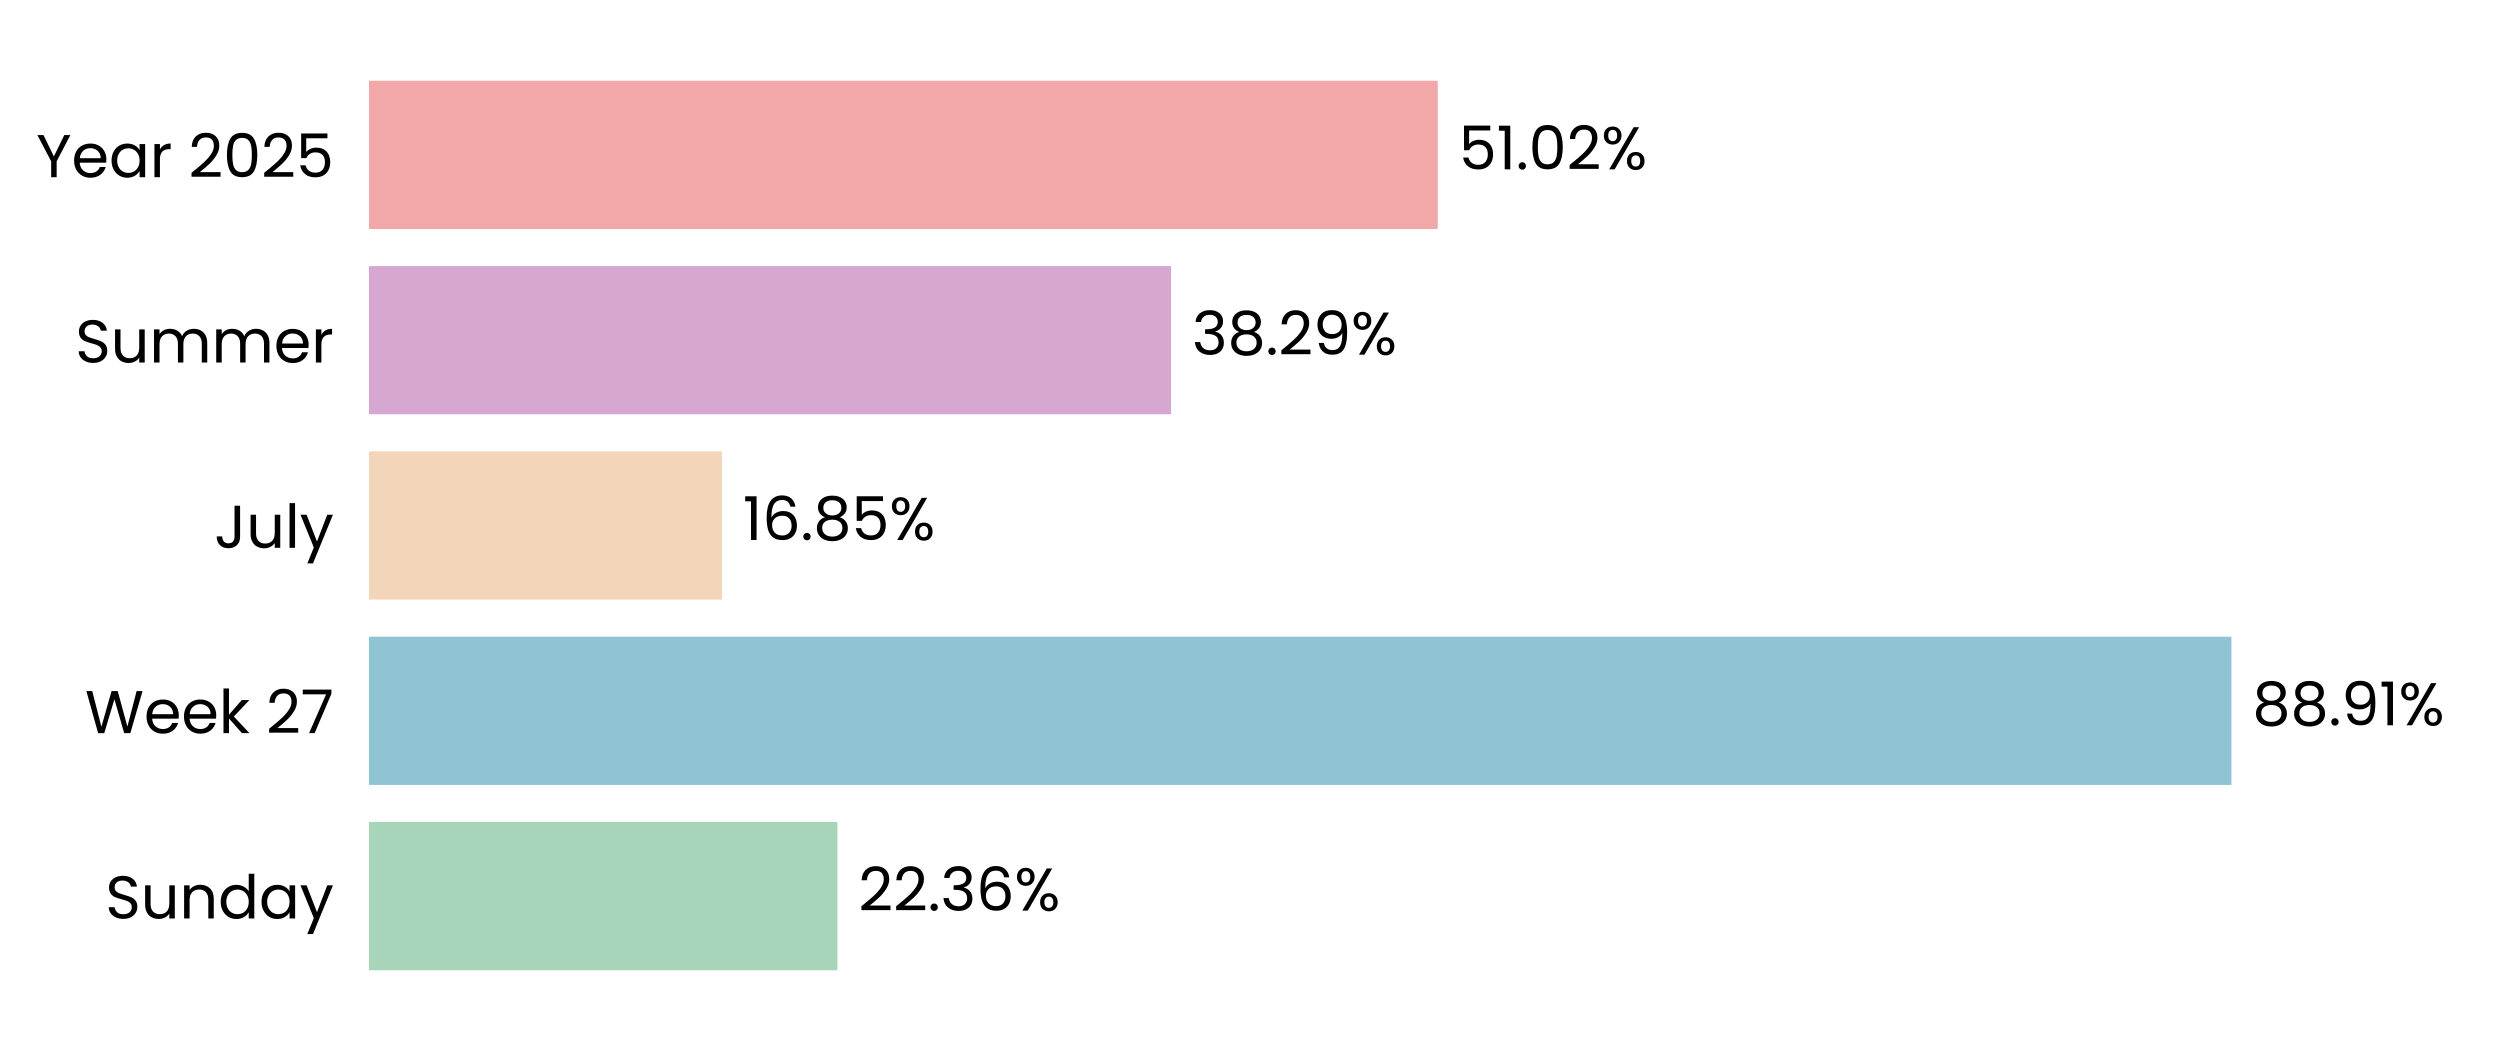
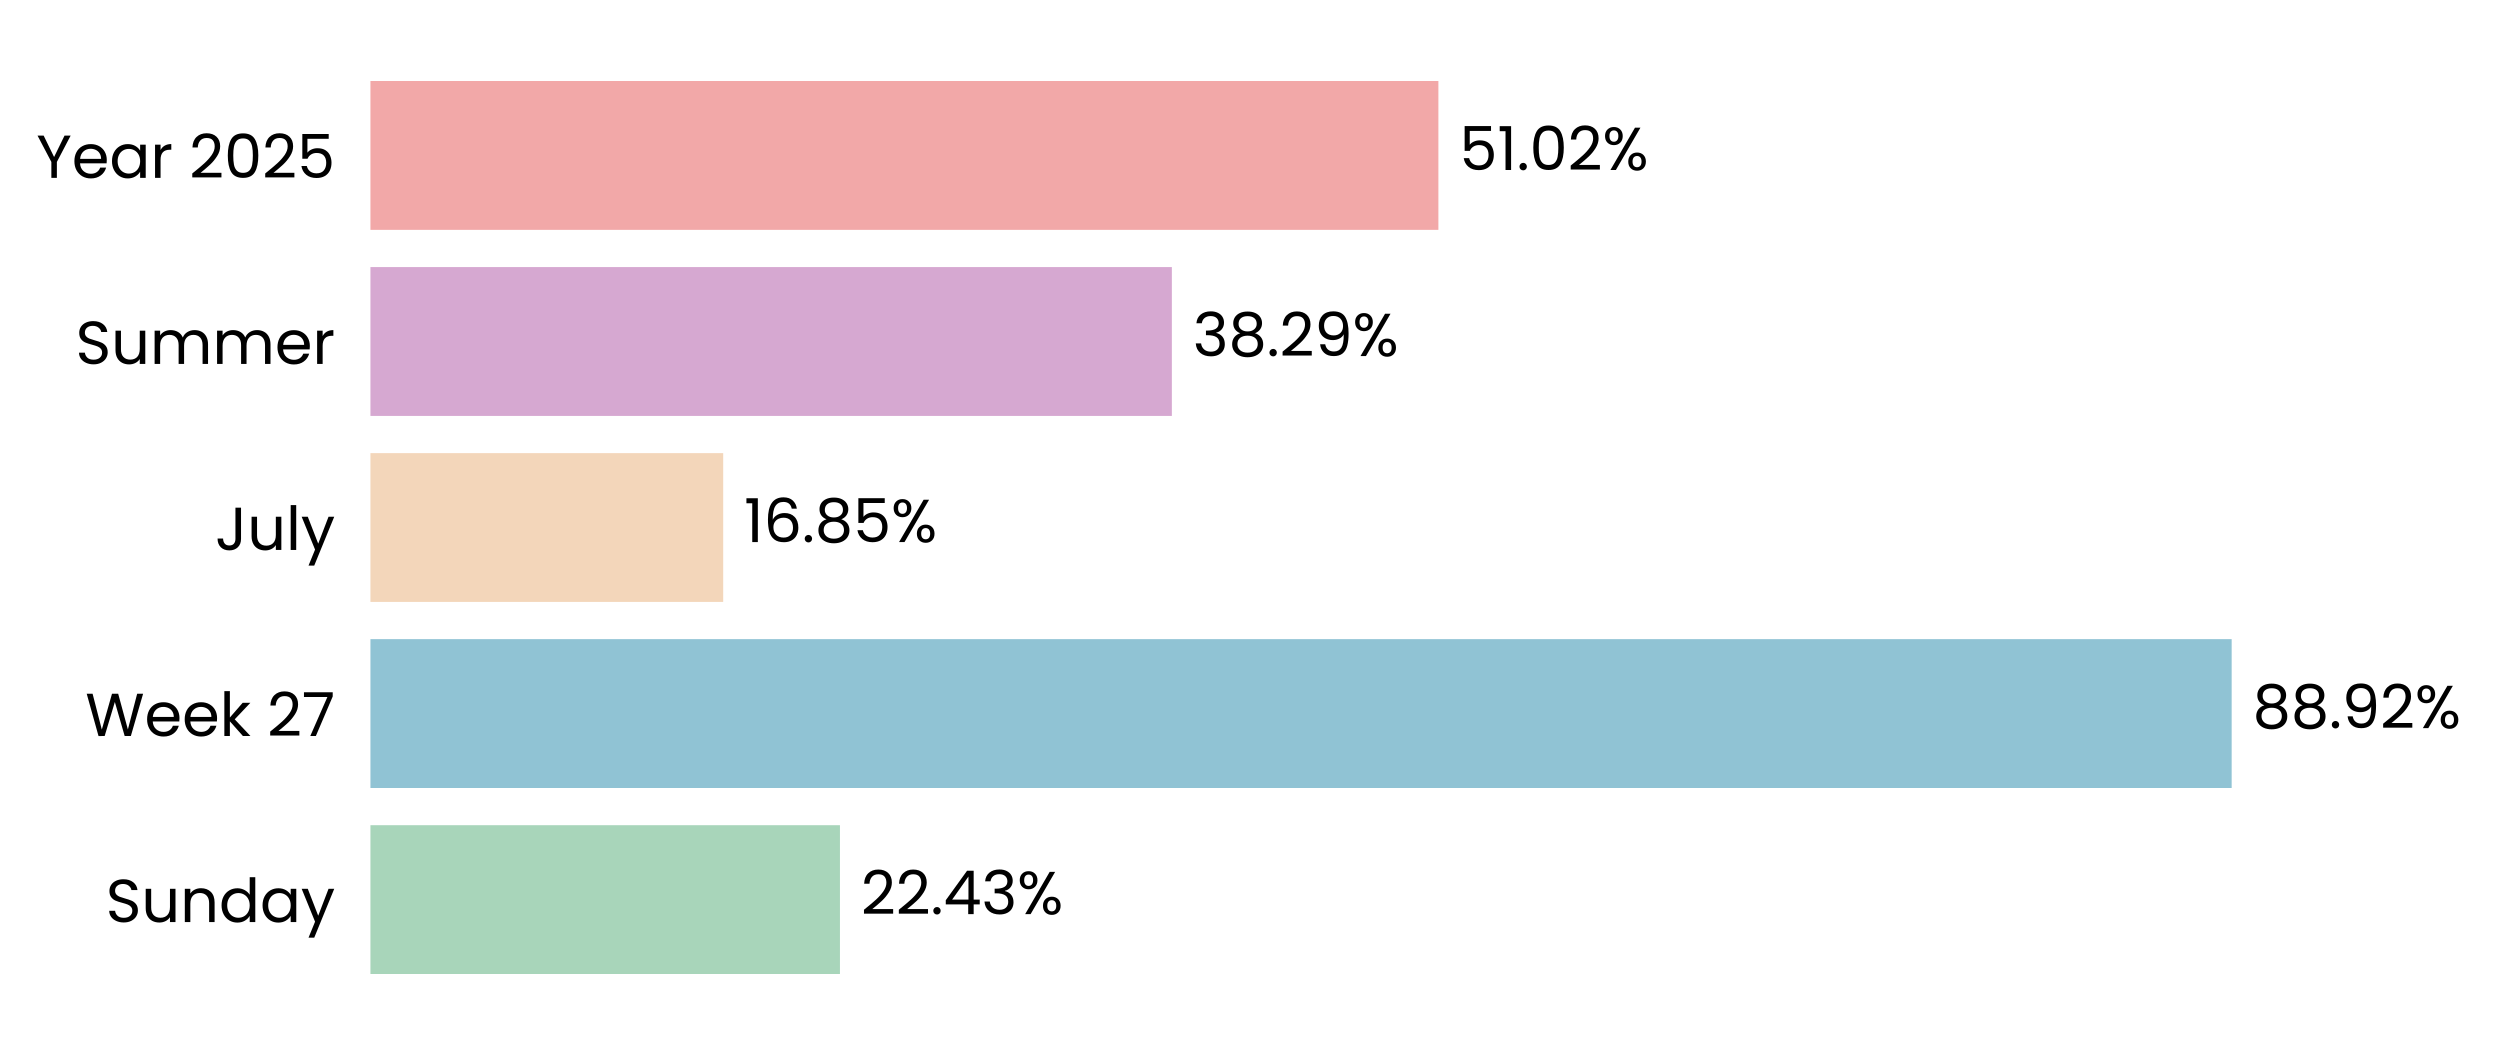
- <svg xmlns="http://www.w3.org/2000/svg" xmlns:xlink="http://www.w3.org/1999/xlink" width="496.691pt" height="208.8pt" viewBox="0 0 496.691 208.8" version="1.1">
+ <svg xmlns="http://www.w3.org/2000/svg" xmlns:xlink="http://www.w3.org/1999/xlink" width="494.759pt" height="208.8pt" viewBox="0 0 494.759 208.8" version="1.1">
  <defs>
    <style type="text/css">*{stroke-linejoin: round; stroke-linecap: butt}</style>
  </defs>
  <g id="figure_1">
    <g id="patch_1">
-       <path d="M 0 208.8  L 496.691 208.8  L 496.691 0  L 0 0  L 0 208.8  z " style="fill: none" />
+       <path d="M 0 208.8  L 494.759 208.8  L 494.759 0  L 0 0  L 0 208.8  z " style="fill: none" />
    </g>
    <g id="axes_1">
      <g id="patch_2">
-         <path d="M 73.311 201.6  L 489.491 201.6  L 489.491 7.2  L 73.311 7.2  L 73.311 201.6  z " style="fill: none" />
+         <path d="M 73.311 201.6  L 487.559 201.6  L 487.559 7.2  L 73.311 7.2  L 73.311 201.6  z " style="fill: none" />
      </g>
      <g id="patch_3">
-         <path d="M 73.311 192.764  L 166.374 192.764  L 166.374 163.309  L 73.311 163.309  z " clip-path="url(#p72ede28818)" style="fill: #a8d5ba" />
+         <path d="M 73.311 192.764  L 166.229 192.764  L 166.229 163.309  L 73.311 163.309  z " clip-path="url(#p09b24f81e4)" style="fill: #a8d5ba" />
      </g>
      <g id="patch_4">
-         <path d="M 73.311 155.945  L 443.332 155.945  L 443.332 126.491  L 73.311 126.491  z " clip-path="url(#p72ede28818)" style="fill: #90c3d4" />
+         <path d="M 73.311 155.945  L 441.655 155.945  L 441.655 126.491  L 73.311 126.491  z " clip-path="url(#p09b24f81e4)" style="fill: #90c3d4" />
      </g>
      <g id="patch_5">
-         <path d="M 73.311 119.127  L 143.439 119.127  L 143.439 89.673  L 73.311 89.673  z " clip-path="url(#p72ede28818)" style="fill: #f3d6ba" />
+         <path d="M 73.311 119.127  L 143.123 119.127  L 143.123 89.673  L 73.311 89.673  z " clip-path="url(#p09b24f81e4)" style="fill: #f3d6ba" />
      </g>
      <g id="patch_6">
-         <path d="M 73.311 82.309  L 232.652 82.309  L 232.652 52.855  L 73.311 52.855  z " clip-path="url(#p72ede28818)" style="fill: #d6a8d1" />
+         <path d="M 73.311 82.309  L 231.915 82.309  L 231.915 52.855  L 73.311 52.855  z " clip-path="url(#p09b24f81e4)" style="fill: #d6a8d1" />
      </g>
      <g id="patch_7">
-         <path d="M 73.311 45.491  L 285.647 45.491  L 285.647 16.036  L 73.311 16.036  z " clip-path="url(#p72ede28818)" style="fill: #f2a8a8" />
+         <path d="M 73.311 45.491  L 284.662 45.491  L 284.662 16.036  L 73.311 16.036  z " clip-path="url(#p09b24f81e4)" style="fill: #f2a8a8" />
      </g>
      <g id="matplotlib.axis_1">
        <g id="ytick_1">
          <g id="text_1">
            <g transform="translate(20.92875 182.4764) scale(0.12 -0.12)">
              <defs>
                <path id="Poppins-Regular-53" d="M 1907 -45  Q 1466 -45 1117 112  Q 768 269 569 547  Q 371 826 365 1190  L 986 1190  Q 1018 877 1245 662  Q 1472 448 1907 448  Q 2323 448 2563 656  Q 2803 864 2803 1190  Q 2803 1446 2662 1606  Q 2522 1766 2310 1849  Q 2099 1933 1741 2029  Q 1299 2144 1033 2259  Q 768 2374 579 2620  Q 390 2867 390 3283  Q 390 3648 576 3929  Q 762 4211 1098 4364  Q 1434 4518 1869 4518  Q 2496 4518 2896 4204  Q 3296 3891 3347 3373  L 2707 3373  Q 2675 3629 2438 3824  Q 2202 4019 1811 4019  Q 1446 4019 1216 3830  Q 986 3642 986 3302  Q 986 3059 1123 2905  Q 1261 2752 1462 2672  Q 1664 2592 2029 2490  Q 2470 2368 2739 2249  Q 3008 2131 3200 1884  Q 3392 1638 3392 1216  Q 3392 890 3219 602  Q 3046 314 2707 134  Q 2368 -45 1907 -45  z " transform="scale(0.015625)" />
                <path id="Poppins-Regular-75" d="M 3603 3507  L 3603 0  L 3021 0  L 3021 518  Q 2854 250 2556 99  Q 2259 -51 1901 -51  Q 1491 -51 1164 118  Q 838 288 649 627  Q 461 966 461 1453  L 461 3507  L 1037 3507  L 1037 1530  Q 1037 1011 1299 732  Q 1562 454 2016 454  Q 2483 454 2752 742  Q 3021 1030 3021 1581  L 3021 3507  L 3603 3507  z " transform="scale(0.015625)" />
                <path id="Poppins-Regular-6e" d="M 2202 3571  Q 2842 3571 3238 3184  Q 3635 2797 3635 2067  L 3635 0  L 3059 0  L 3059 1984  Q 3059 2509 2796 2787  Q 2534 3066 2080 3066  Q 1619 3066 1347 2778  Q 1075 2490 1075 1939  L 1075 0  L 493 0  L 493 3507  L 1075 3507  L 1075 3008  Q 1248 3277 1545 3424  Q 1843 3571 2202 3571  z " transform="scale(0.015625)" />
                <path id="Poppins-Regular-64" d="M 275 1766  Q 275 2304 492 2710  Q 710 3117 1091 3341  Q 1472 3565 1946 3565  Q 2355 3565 2707 3376  Q 3059 3187 3245 2880  L 3245 4736  L 3834 4736  L 3834 0  L 3245 0  L 3245 659  Q 3072 346 2733 144  Q 2394 -58 1939 -58  Q 1472 -58 1091 172  Q 710 403 492 819  Q 275 1235 275 1766  z M 3245 1760  Q 3245 2157 3085 2451  Q 2925 2746 2653 2902  Q 2381 3059 2054 3059  Q 1728 3059 1459 2905  Q 1190 2752 1030 2457  Q 870 2163 870 1766  Q 870 1363 1030 1065  Q 1190 768 1459 611  Q 1728 454 2054 454  Q 2381 454 2653 611  Q 2925 768 3085 1065  Q 3245 1363 3245 1760  z " transform="scale(0.015625)" />
                <path id="Poppins-Regular-61" d="M 275 1766  Q 275 2304 492 2710  Q 710 3117 1091 3341  Q 1472 3565 1939 3565  Q 2400 3565 2739 3366  Q 3078 3168 3245 2867  L 3245 3507  L 3834 3507  L 3834 0  L 3245 0  L 3245 653  Q 3072 346 2729 144  Q 2387 -58 1933 -58  Q 1466 -58 1088 172  Q 710 403 492 819  Q 275 1235 275 1766  z M 3245 1760  Q 3245 2157 3085 2451  Q 2925 2746 2653 2902  Q 2381 3059 2054 3059  Q 1728 3059 1459 2905  Q 1190 2752 1030 2457  Q 870 2163 870 1766  Q 870 1363 1030 1065  Q 1190 768 1459 611  Q 1728 454 2054 454  Q 2381 454 2653 611  Q 2925 768 3085 1065  Q 3245 1363 3245 1760  z " transform="scale(0.015625)" />
                <path id="Poppins-Regular-79" d="M 3514 3507  L 1402 -1651  L 800 -1651  L 1491 38  L 77 3507  L 723 3507  L 1824 666  L 2912 3507  L 3514 3507  z " transform="scale(0.015625)" />
              </defs>
              <use xlink:href="#Poppins-Regular-53" />
              <use xlink:href="#Poppins-Regular-75" transform="translate(58.7 0)" />
              <use xlink:href="#Poppins-Regular-6e" transform="translate(122.7 0)" />
              <use xlink:href="#Poppins-Regular-64" transform="translate(186.7 0)" />
              <use xlink:href="#Poppins-Regular-61" transform="translate(254.3 0)" />
              <use xlink:href="#Poppins-Regular-79" transform="translate(321.8999 0)" />
            </g>
          </g>
        </g>
        <g id="ytick_2">
          <g id="text_2">
            <g transform="translate(16.88437 145.6582) scale(0.12 -0.12)">
              <defs>
                <path id="Poppins-Regular-57" d="M 6099 4461  L 4806 0  L 4154 0  L 3117 3590  L 2042 0  L 1395 -6  L 147 4461  L 768 4461  L 1741 678  L 2816 4461  L 3469 4461  L 4493 691  L 5472 4461  L 6099 4461  z " transform="scale(0.015625)" />
                <path id="Poppins-Regular-65" d="M 3693 1888  Q 3693 1722 3674 1536  L 870 1536  Q 902 1018 1225 726  Q 1549 435 2010 435  Q 2387 435 2640 611  Q 2893 787 2995 1082  L 3622 1082  Q 3482 576 3059 259  Q 2637 -58 2010 -58  Q 1510 -58 1116 166  Q 723 390 499 803  Q 275 1216 275 1760  Q 275 2304 492 2713  Q 710 3123 1104 3344  Q 1498 3565 2010 3565  Q 2509 3565 2893 3347  Q 3277 3130 3485 2749  Q 3693 2368 3693 1888  z M 3091 2010  Q 3091 2342 2944 2582  Q 2797 2822 2544 2947  Q 2291 3072 1984 3072  Q 1542 3072 1232 2790  Q 922 2509 877 2010  L 3091 2010  z " transform="scale(0.015625)" />
                <path id="Poppins-Regular-6b" d="M 2451 0  L 1075 1549  L 1075 0  L 493 0  L 493 4736  L 1075 4736  L 1075 1952  L 2426 3507  L 3238 3507  L 1587 1760  L 3245 0  L 2451 0  z " transform="scale(0.015625)" />
                <path id="Poppins-Regular-20" transform="scale(0.015625)" />
                <path id="Poppins-Regular-32" d="M 326 467  Q 1139 1120 1600 1539  Q 2061 1958 2377 2416  Q 2694 2874 2694 3315  Q 2694 3731 2492 3971  Q 2291 4211 1843 4211  Q 1408 4211 1168 3939  Q 928 3667 909 3213  L 346 3213  Q 371 3930 780 4320  Q 1190 4710 1837 4710  Q 2496 4710 2883 4345  Q 3270 3981 3270 3341  Q 3270 2810 2953 2307  Q 2637 1805 2233 1424  Q 1830 1043 1203 538  L 3405 538  L 3405 51  L 326 51  L 326 467  z " transform="scale(0.015625)" />
                <path id="Poppins-Regular-37" d="M 3245 4173  L 1466 0  L 877 0  L 2682 4115  L 211 4115  L 211 4614  L 3245 4614  L 3245 4173  z " transform="scale(0.015625)" />
              </defs>
              <use xlink:href="#Poppins-Regular-57" />
              <use xlink:href="#Poppins-Regular-65" transform="translate(97.59999 0)" />
              <use xlink:href="#Poppins-Regular-65" transform="translate(159.6 0)" />
              <use xlink:href="#Poppins-Regular-6b" transform="translate(221.6 0)" />
              <use xlink:href="#Poppins-Regular-20" transform="translate(273.0999 0)" />
              <use xlink:href="#Poppins-Regular-32" transform="translate(299.7999 0)" />
              <use xlink:href="#Poppins-Regular-37" transform="translate(357.2999 0)" />
            </g>
          </g>
        </g>
        <g id="ytick_3">
          <g id="text_3">
            <g transform="translate(42.56437 108.84) scale(0.12 -0.12)">
              <defs>
                <path id="Poppins-Regular-4a" d="M 2739 4461  L 2739 1165  Q 2739 614 2400 284  Q 2061 -45 1504 -45  Q 941 -45 601 291  Q 262 627 262 1210  L 845 1210  Q 851 883 1014 678  Q 1178 474 1504 474  Q 1830 474 1990 669  Q 2150 864 2150 1165  L 2150 4461  L 2739 4461  z " transform="scale(0.015625)" />
                <path id="Poppins-Regular-6c" d="M 1075 4736  L 1075 0  L 493 0  L 493 4736  L 1075 4736  z " transform="scale(0.015625)" />
              </defs>
              <use xlink:href="#Poppins-Regular-4a" />
              <use xlink:href="#Poppins-Regular-75" transform="translate(52.99999 0)" />
              <use xlink:href="#Poppins-Regular-6c" transform="translate(117 0)" />
              <use xlink:href="#Poppins-Regular-79" transform="translate(141.6 0)" />
            </g>
          </g>
        </g>
        <g id="ytick_4">
          <g id="text_4">
            <g transform="translate(14.95125 72.02182) scale(0.12 -0.12)">
              <defs>
                <path id="Poppins-Regular-6d" d="M 4710 3571  Q 5120 3571 5440 3401  Q 5760 3232 5945 2893  Q 6131 2554 6131 2067  L 6131 0  L 5555 0  L 5555 1984  Q 5555 2509 5296 2787  Q 5037 3066 4595 3066  Q 4141 3066 3872 2774  Q 3603 2483 3603 1933  L 3603 0  L 3027 0  L 3027 1984  Q 3027 2509 2768 2787  Q 2509 3066 2067 3066  Q 1613 3066 1344 2774  Q 1075 2483 1075 1933  L 1075 0  L 493 0  L 493 3507  L 1075 3507  L 1075 3002  Q 1248 3277 1539 3424  Q 1830 3571 2182 3571  Q 2624 3571 2963 3372  Q 3302 3174 3469 2790  Q 3616 3162 3955 3366  Q 4294 3571 4710 3571  z " transform="scale(0.015625)" />
                <path id="Poppins-Regular-72" d="M 1075 2938  Q 1229 3238 1513 3404  Q 1798 3571 2208 3571  L 2208 2970  L 2054 2970  Q 1075 2970 1075 1907  L 1075 0  L 493 0  L 493 3507  L 1075 3507  L 1075 2938  z " transform="scale(0.015625)" />
              </defs>
              <use xlink:href="#Poppins-Regular-53" />
              <use xlink:href="#Poppins-Regular-75" transform="translate(58.7 0)" />
              <use xlink:href="#Poppins-Regular-6d" transform="translate(122.7 0)" />
              <use xlink:href="#Poppins-Regular-6d" transform="translate(225.7 0)" />
              <use xlink:href="#Poppins-Regular-65" transform="translate(328.7 0)" />
              <use xlink:href="#Poppins-Regular-72" transform="translate(390.6999 0)" />
            </g>
          </g>
        </g>
        <g id="ytick_5">
          <g id="text_5">
            <g transform="translate(7.2 35.20364) scale(0.12 -0.12)">
              <defs>
                <path id="Poppins-Regular-59" d="M 3616 4461  L 2163 1683  L 2163 0  L 1581 0  L 1581 1683  L 122 4461  L 768 4461  L 1869 2202  L 2970 4461  L 3616 4461  z " transform="scale(0.015625)" />
                <path id="Poppins-Regular-30" d="M 397 2362  Q 397 3462 755 4080  Q 1114 4698 2010 4698  Q 2899 4698 3257 4080  Q 3616 3462 3616 2362  Q 3616 1242 3257 621  Q 2899 0 2010 0  Q 1114 0 755 621  Q 397 1242 397 2362  z M 3040 2362  Q 3040 2918 2966 3305  Q 2893 3693 2665 3929  Q 2438 4166 2010 4166  Q 1574 4166 1347 3929  Q 1120 3693 1046 3305  Q 973 2918 973 2362  Q 973 1786 1046 1395  Q 1120 1005 1347 768  Q 1574 531 2010 531  Q 2438 531 2665 768  Q 2893 1005 2966 1395  Q 3040 1786 3040 2362  z " transform="scale(0.015625)" />
                <path id="Poppins-Regular-35" d="M 3347 4122  L 1101 4122  L 1101 2662  Q 1248 2867 1536 2998  Q 1824 3130 2157 3130  Q 2688 3130 3021 2909  Q 3354 2688 3498 2339  Q 3642 1990 3642 1600  Q 3642 1139 3469 774  Q 3296 410 2941 198  Q 2586 -13 2061 -13  Q 1389 -13 973 332  Q 557 678 467 1254  L 1037 1254  Q 1120 890 1389 685  Q 1658 480 2067 480  Q 2573 480 2829 784  Q 3085 1088 3085 1587  Q 3085 2086 2829 2358  Q 2573 2630 2074 2630  Q 1734 2630 1481 2467  Q 1229 2304 1114 2022  L 563 2022  L 563 4634  L 3347 4634  L 3347 4122  z " transform="scale(0.015625)" />
              </defs>
              <use xlink:href="#Poppins-Regular-59" />
              <use xlink:href="#Poppins-Regular-65" transform="translate(58.39999 0)" />
              <use xlink:href="#Poppins-Regular-61" transform="translate(120.4 0)" />
              <use xlink:href="#Poppins-Regular-72" transform="translate(188 0)" />
              <use xlink:href="#Poppins-Regular-20" transform="translate(225.3 0)" />
              <use xlink:href="#Poppins-Regular-32" transform="translate(252 0)" />
              <use xlink:href="#Poppins-Regular-30" transform="translate(309.4999 0)" />
              <use xlink:href="#Poppins-Regular-32" transform="translate(372.2999 0)" />
              <use xlink:href="#Poppins-Regular-35" transform="translate(429.7999 0)" />
            </g>
          </g>
        </g>
      </g>
      <g id="text_6">
-         <g transform="translate(170.5355 180.9164) scale(0.12 -0.12)">
+         <g transform="translate(170.3718 180.9164) scale(0.12 -0.12)">
          <defs>
            <path id="Poppins-Regular-2e" d="M 678 -38  Q 512 -38 397 77  Q 282 192 282 358  Q 282 525 397 640  Q 512 755 678 755  Q 838 755 950 640  Q 1062 525 1062 358  Q 1062 192 950 77  Q 838 -38 678 -38  z " transform="scale(0.015625)" />
+             <path id="Poppins-Regular-34" d="M 256 1030  L 256 1472  L 2502 4582  L 3200 4582  L 3200 1536  L 3840 1536  L 3840 1030  L 3200 1030  L 3200 0  L 2624 0  L 2624 1030  L 256 1030  z M 2650 3974  L 928 1536  L 2650 1536  L 2650 3974  z " transform="scale(0.015625)" />
            <path id="Poppins-Regular-33" d="M 384 3462  Q 429 4051 838 4384  Q 1248 4717 1901 4717  Q 2336 4717 2653 4560  Q 2970 4403 3133 4134  Q 3296 3866 3296 3526  Q 3296 3130 3069 2842  Q 2842 2554 2477 2470  L 2477 2438  Q 2893 2336 3136 2035  Q 3379 1734 3379 1248  Q 3379 883 3212 592  Q 3046 301 2713 134  Q 2381 -32 1914 -32  Q 1235 -32 800 323  Q 365 678 314 1331  L 877 1331  Q 922 947 1190 704  Q 1459 461 1907 461  Q 2355 461 2588 694  Q 2822 928 2822 1299  Q 2822 1779 2502 1990  Q 2182 2202 1536 2202  L 1389 2202  L 1389 2688  L 1542 2688  Q 2131 2694 2432 2883  Q 2733 3072 2733 3469  Q 2733 3808 2512 4013  Q 2291 4218 1882 4218  Q 1485 4218 1241 4013  Q 998 3808 954 3462  L 384 3462  z " transform="scale(0.015625)" />
-             <path id="Poppins-Regular-36" d="M 2976 3526  Q 2835 4237 2099 4237  Q 1530 4237 1248 3798  Q 966 3360 973 2355  Q 1120 2688 1462 2877  Q 1805 3066 2227 3066  Q 2886 3066 3280 2656  Q 3674 2246 3674 1523  Q 3674 1088 3504 742  Q 3334 397 2992 192  Q 2650 -13 2163 -13  Q 1504 -13 1133 281  Q 762 576 614 1094  Q 467 1613 467 2374  Q 467 4723 2106 4723  Q 2733 4723 3091 4384  Q 3450 4045 3514 3526  L 2976 3526  z M 2106 2573  Q 1830 2573 1587 2461  Q 1344 2349 1193 2121  Q 1043 1894 1043 1568  Q 1043 1082 1324 778  Q 1606 474 2131 474  Q 2579 474 2844 752  Q 3110 1030 3110 1504  Q 3110 2003 2854 2288  Q 2598 2573 2106 2573  z " transform="scale(0.015625)" />
            <path id="Poppins-Regular-25" d="M 269 3584  Q 269 4019 531 4278  Q 794 4538 1203 4538  Q 1613 4538 1875 4278  Q 2138 4019 2138 3584  Q 2138 3142 1875 2883  Q 1613 2624 1203 2624  Q 794 2624 531 2883  Q 269 3142 269 3584  z M 4006 4467  L 1414 0  L 838 0  L 3430 4467  L 4006 4467  z M 1203 4179  Q 986 4179 861 4028  Q 736 3878 736 3584  Q 736 3290 861 3136  Q 986 2982 1203 2982  Q 1421 2982 1549 3139  Q 1677 3296 1677 3584  Q 1677 3878 1549 4028  Q 1421 4179 1203 4179  z M 2720 883  Q 2720 1325 2982 1584  Q 3245 1843 3654 1843  Q 4064 1843 4323 1584  Q 4582 1325 4582 883  Q 4582 448 4323 185  Q 4064 -77 3654 -77  Q 3245 -77 2982 182  Q 2720 442 2720 883  z M 3648 1478  Q 3430 1478 3302 1328  Q 3174 1178 3174 883  Q 3174 595 3302 444  Q 3430 294 3648 294  Q 3866 294 3994 444  Q 4122 595 4122 883  Q 4122 1178 3994 1328  Q 3866 1478 3648 1478  z " transform="scale(0.015625)" />
          </defs>
          <use xlink:href="#Poppins-Regular-32" />
          <use xlink:href="#Poppins-Regular-32" transform="translate(57.49999 0)" />
          <use xlink:href="#Poppins-Regular-2e" transform="translate(115 0)" />
-           <use xlink:href="#Poppins-Regular-33" transform="translate(136 0)" />
-           <use xlink:href="#Poppins-Regular-36" transform="translate(194.8999 0)" />
-           <use xlink:href="#Poppins-Regular-25" transform="translate(258.3999 0)" />
+           <use xlink:href="#Poppins-Regular-34" transform="translate(136 0)" />
+           <use xlink:href="#Poppins-Regular-33" transform="translate(198.8999 0)" />
+           <use xlink:href="#Poppins-Regular-25" transform="translate(257.7999 0)" />
        </g>
      </g>
      <g id="text_7">
-         <g transform="translate(447.4934 144.0982) scale(0.12 -0.12)">
+         <g transform="translate(445.7972 144.0982) scale(0.12 -0.12)">
          <defs>
            <path id="Poppins-Regular-38" d="M 1242 2406  Q 883 2547 691 2816  Q 499 3085 499 3469  Q 499 3814 672 4092  Q 845 4371 1187 4534  Q 1530 4698 2016 4698  Q 2502 4698 2844 4534  Q 3187 4371 3363 4092  Q 3539 3814 3539 3469  Q 3539 3098 3340 2819  Q 3142 2541 2797 2406  Q 3194 2285 3427 1981  Q 3661 1677 3661 1248  Q 3661 832 3456 521  Q 3251 211 2876 41  Q 2502 -128 2016 -128  Q 1530 -128 1162 41  Q 794 211 589 521  Q 384 832 384 1248  Q 384 1677 614 1984  Q 845 2291 1242 2406  z M 2976 3398  Q 2976 3789 2720 4000  Q 2464 4211 2016 4211  Q 1574 4211 1318 4000  Q 1062 3789 1062 3392  Q 1062 3034 1328 2816  Q 1594 2598 2016 2598  Q 2445 2598 2710 2819  Q 2976 3040 2976 3398  z M 2016 2150  Q 1542 2150 1241 1929  Q 941 1709 941 1267  Q 941 858 1232 608  Q 1523 358 2016 358  Q 2509 358 2797 608  Q 3085 858 3085 1267  Q 3085 1696 2790 1923  Q 2496 2150 2016 2150  z " transform="scale(0.015625)" />
            <path id="Poppins-Regular-39" d="M 1146 1242  Q 1210 877 1443 678  Q 1677 480 2074 480  Q 2605 480 2857 896  Q 3110 1312 3098 2298  Q 2963 2010 2649 1846  Q 2336 1683 1952 1683  Q 1523 1683 1187 1859  Q 851 2035 659 2374  Q 467 2714 467 3194  Q 467 3878 864 4297  Q 1261 4717 1990 4717  Q 2886 4717 3248 4134  Q 3610 3552 3610 2400  Q 3610 1594 3466 1069  Q 3322 544 2979 269  Q 2637 -6 2042 -6  Q 1389 -6 1024 346  Q 659 698 608 1242  L 1146 1242  z M 2048 2176  Q 2477 2176 2752 2441  Q 3027 2707 3027 3162  Q 3027 3642 2758 3936  Q 2490 4230 2003 4230  Q 1555 4230 1289 3948  Q 1024 3667 1024 3206  Q 1024 2739 1286 2457  Q 1549 2176 2048 2176  z " transform="scale(0.015625)" />
-             <path id="Poppins-Regular-31" d="M 243 4096  L 243 4627  L 1446 4627  L 1446 0  L 858 0  L 858 4096  L 243 4096  z " transform="scale(0.015625)" />
          </defs>
          <use xlink:href="#Poppins-Regular-38" />
          <use xlink:href="#Poppins-Regular-38" transform="translate(63.09999 0)" />
          <use xlink:href="#Poppins-Regular-2e" transform="translate(126.2 0)" />
          <use xlink:href="#Poppins-Regular-39" transform="translate(147.2 0)" />
-           <use xlink:href="#Poppins-Regular-31" transform="translate(210.2 0)" />
-           <use xlink:href="#Poppins-Regular-25" transform="translate(242.1999 0)" />
+           <use xlink:href="#Poppins-Regular-32" transform="translate(210.2 0)" />
+           <use xlink:href="#Poppins-Regular-25" transform="translate(267.6999 0)" />
        </g>
      </g>
      <g id="text_8">
-         <g transform="translate(147.6009 107.28) scale(0.12 -0.12)">
+         <g transform="translate(147.2652 107.28) scale(0.12 -0.12)">
+           <defs>
+             <path id="Poppins-Regular-31" d="M 243 4096  L 243 4627  L 1446 4627  L 1446 0  L 858 0  L 858 4096  L 243 4096  z " transform="scale(0.015625)" />
+             <path id="Poppins-Regular-36" d="M 2976 3526  Q 2835 4237 2099 4237  Q 1530 4237 1248 3798  Q 966 3360 973 2355  Q 1120 2688 1462 2877  Q 1805 3066 2227 3066  Q 2886 3066 3280 2656  Q 3674 2246 3674 1523  Q 3674 1088 3504 742  Q 3334 397 2992 192  Q 2650 -13 2163 -13  Q 1504 -13 1133 281  Q 762 576 614 1094  Q 467 1613 467 2374  Q 467 4723 2106 4723  Q 2733 4723 3091 4384  Q 3450 4045 3514 3526  L 2976 3526  z M 2106 2573  Q 1830 2573 1587 2461  Q 1344 2349 1193 2121  Q 1043 1894 1043 1568  Q 1043 1082 1324 778  Q 1606 474 2131 474  Q 2579 474 2844 752  Q 3110 1030 3110 1504  Q 3110 2003 2854 2288  Q 2598 2573 2106 2573  z " transform="scale(0.015625)" />
+           </defs>
          <use xlink:href="#Poppins-Regular-31" />
          <use xlink:href="#Poppins-Regular-36" transform="translate(31.99998 0)" />
          <use xlink:href="#Poppins-Regular-2e" transform="translate(95.49997 0)" />
          <use xlink:href="#Poppins-Regular-38" transform="translate(116.5 0)" />
          <use xlink:href="#Poppins-Regular-35" transform="translate(179.5999 0)" />
          <use xlink:href="#Poppins-Regular-25" transform="translate(242.3999 0)" />
        </g>
      </g>
      <g id="text_9">
-         <g transform="translate(236.8139 70.46182) scale(0.12 -0.12)">
+         <g transform="translate(236.058 70.46182) scale(0.12 -0.12)">
          <use xlink:href="#Poppins-Regular-33" />
          <use xlink:href="#Poppins-Regular-38" transform="translate(58.89999 0)" />
          <use xlink:href="#Poppins-Regular-2e" transform="translate(122 0)" />
          <use xlink:href="#Poppins-Regular-32" transform="translate(143 0)" />
          <use xlink:href="#Poppins-Regular-39" transform="translate(200.5 0)" />
          <use xlink:href="#Poppins-Regular-25" transform="translate(263.4999 0)" />
        </g>
      </g>
      <g id="text_10">
-         <g transform="translate(289.8088 33.64364) scale(0.12 -0.12)">
+         <g transform="translate(288.8044 33.64364) scale(0.12 -0.12)">
          <use xlink:href="#Poppins-Regular-35" />
          <use xlink:href="#Poppins-Regular-31" transform="translate(62.79999 0)" />
          <use xlink:href="#Poppins-Regular-2e" transform="translate(94.79997 0)" />
          <use xlink:href="#Poppins-Regular-30" transform="translate(115.8 0)" />
          <use xlink:href="#Poppins-Regular-32" transform="translate(178.5999 0)" />
          <use xlink:href="#Poppins-Regular-25" transform="translate(236.0999 0)" />
        </g>
      </g>
    </g>
  </g>
  <defs>
-     <clipPath id="p72ede28818">
-       <rect x="73.311" y="7.2" width="416.18" height="194.4" />
+     <clipPath id="p09b24f81e4">
+       <rect x="73.311" y="7.2" width="414.248" height="194.4" />
    </clipPath>
  </defs>
</svg>
